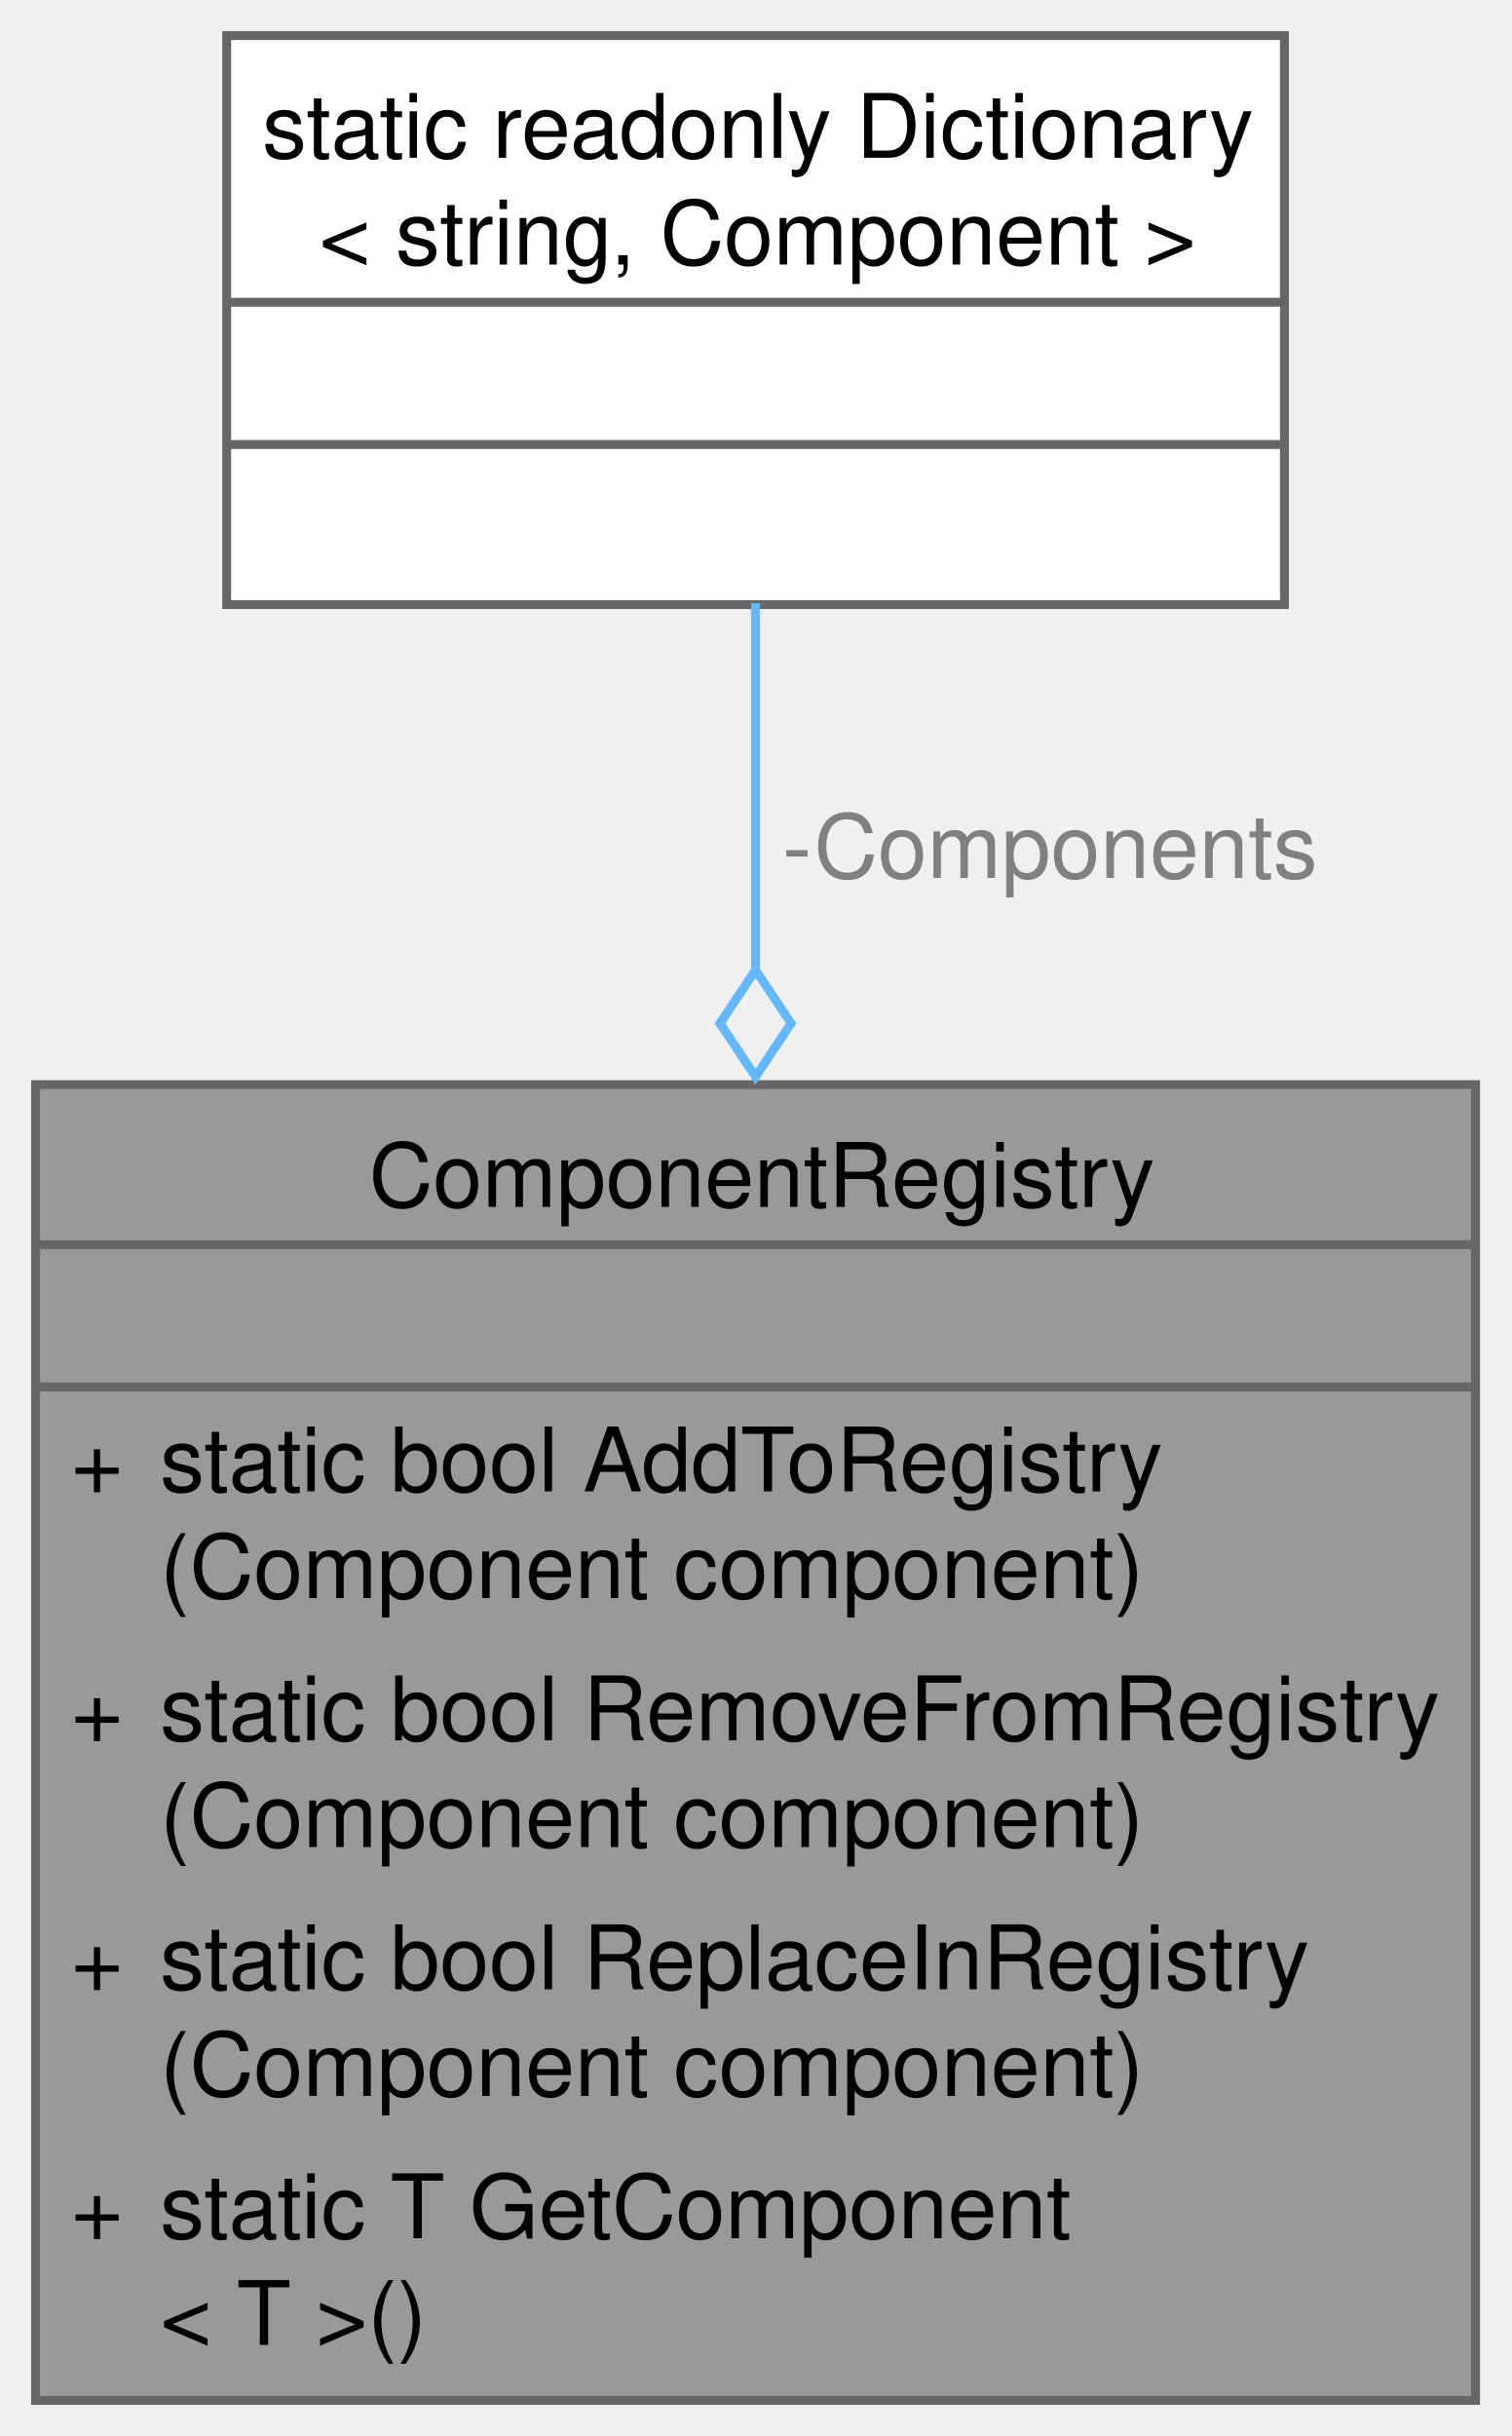
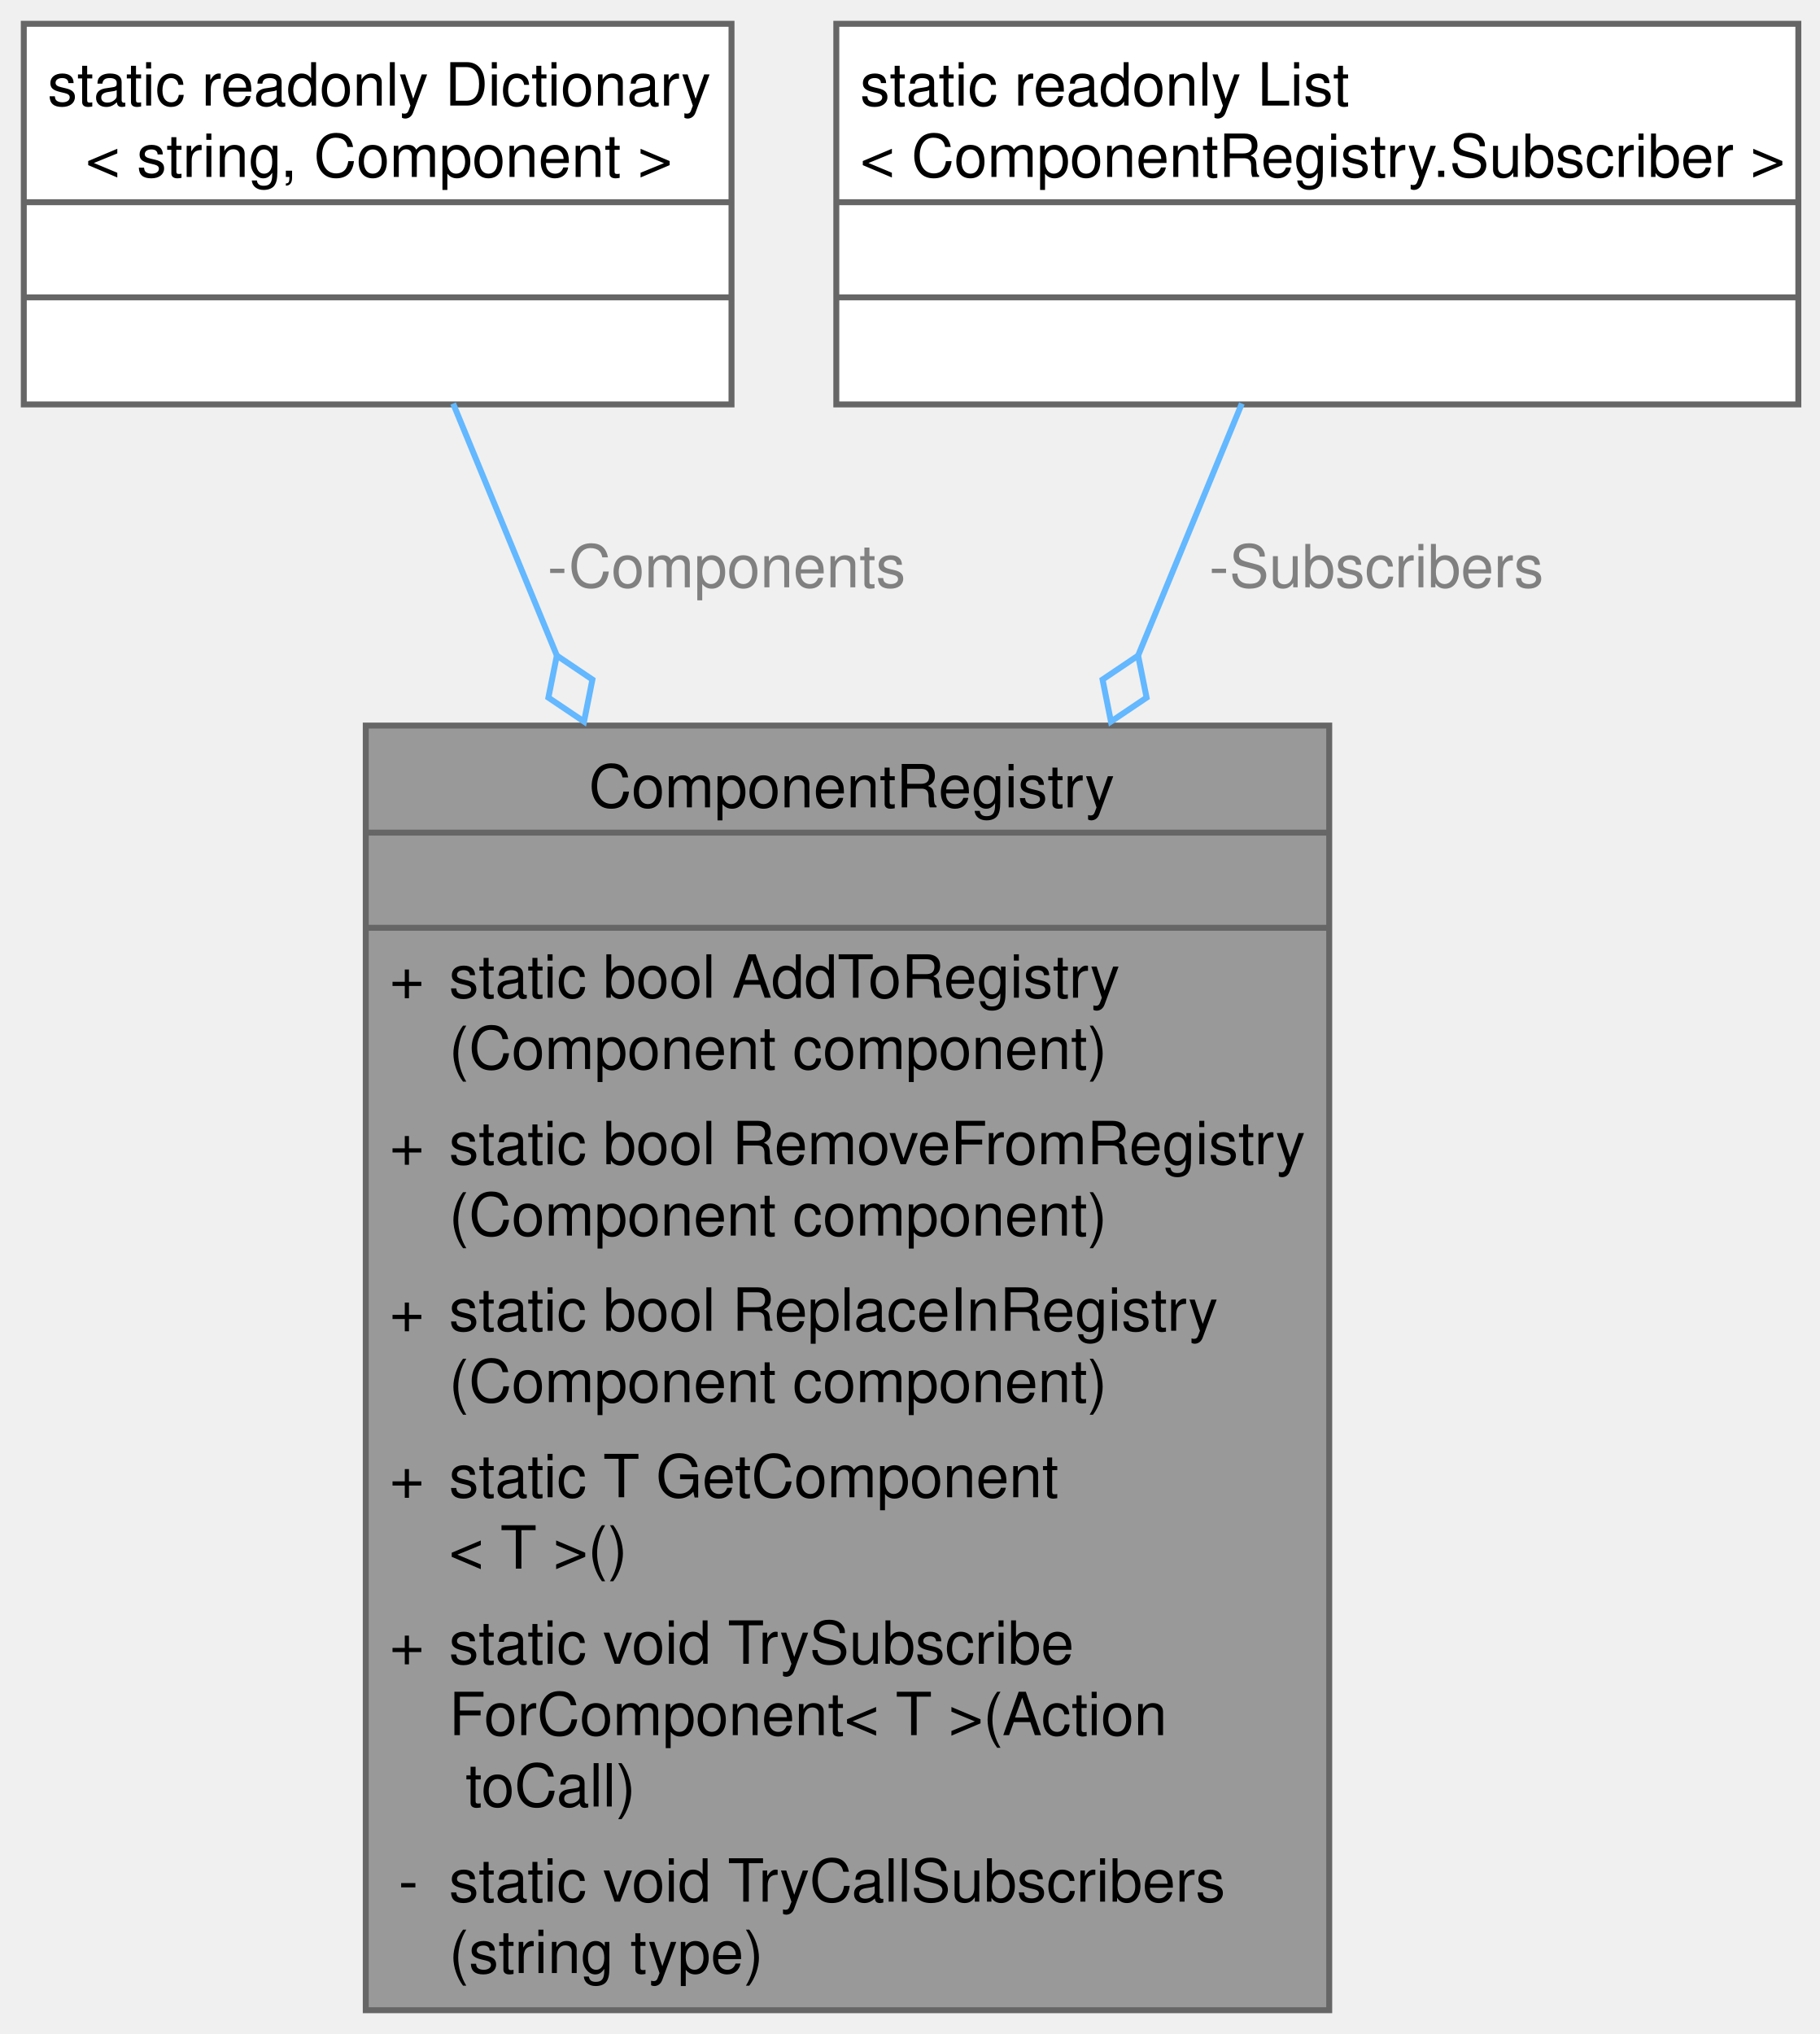
- <svg xmlns="http://www.w3.org/2000/svg" xmlns:xlink="http://www.w3.org/1999/xlink" width="170pt" height="274pt" viewBox="0.00 0.00 170.00 274.00">
-   <g id="graph0" class="graph" transform="scale(1 1) rotate(0) translate(4 270)">
+ <svg xmlns="http://www.w3.org/2000/svg" xmlns:xlink="http://www.w3.org/1999/xlink" width="306pt" height="342pt" viewBox="0.00 0.00 306.00 342.00">
+   <g id="graph0" class="graph" transform="scale(1 1) rotate(0) translate(4 338)">
    <g id="Node000001" class="node">
      <g id="a_Node000001">
        <a xlink:title="A register, so a unique named list, of components to keep safe, and make accessible.">
-           <polygon fill="#999999" stroke="none" points="162,-148 0,-148 0,0 162,0 162,-148" />
-           <text xml:space="preserve" text-anchor="start" x="37.5" y="-134.25" font-family="Helvetica,sans-Serif" font-size="10.00">ComponentRegistry</text>
-           <text xml:space="preserve" text-anchor="start" x="79.5" y="-118.25" font-family="Helvetica,sans-Serif" font-size="10.00"> </text>
-           <text xml:space="preserve" text-anchor="start" x="4" y="-102.25" font-family="Helvetica,sans-Serif" font-size="10.00">+</text>
-           <text xml:space="preserve" text-anchor="start" x="14" y="-102.25" font-family="Helvetica,sans-Serif" font-size="10.00">static bool AddToRegistry</text>
-           <text xml:space="preserve" text-anchor="start" x="14" y="-90.25" font-family="Helvetica,sans-Serif" font-size="10.00">(Component component)</text>
-           <text xml:space="preserve" text-anchor="start" x="4" y="-74.25" font-family="Helvetica,sans-Serif" font-size="10.00">+</text>
-           <text xml:space="preserve" text-anchor="start" x="14" y="-74.25" font-family="Helvetica,sans-Serif" font-size="10.00">static bool RemoveFromRegistry</text>
-           <text xml:space="preserve" text-anchor="start" x="14" y="-62.25" font-family="Helvetica,sans-Serif" font-size="10.00">(Component component)</text>
-           <text xml:space="preserve" text-anchor="start" x="4" y="-46.25" font-family="Helvetica,sans-Serif" font-size="10.00">+</text>
-           <text xml:space="preserve" text-anchor="start" x="14" y="-46.25" font-family="Helvetica,sans-Serif" font-size="10.00">static bool ReplaceInRegistry</text>
-           <text xml:space="preserve" text-anchor="start" x="14" y="-34.25" font-family="Helvetica,sans-Serif" font-size="10.00">(Component component)</text>
-           <text xml:space="preserve" text-anchor="start" x="4" y="-18.25" font-family="Helvetica,sans-Serif" font-size="10.00">+</text>
-           <text xml:space="preserve" text-anchor="start" x="14" y="-18.25" font-family="Helvetica,sans-Serif" font-size="10.00">static T GetComponent</text>
-           <text xml:space="preserve" text-anchor="start" x="14" y="-6.25" font-family="Helvetica,sans-Serif" font-size="10.00">&lt; T &gt;()</text>
-           <polygon fill="#666666" stroke="#666666" points="0,-130 0,-130 162,-130 162,-130 0,-130" />
-           <polygon fill="#666666" stroke="#666666" points="0,-114 0,-114 162,-114 162,-114 0,-114" />
-           <polygon fill="none" stroke="#666666" points="0,0 0,-148 162,-148 162,0 0,0" />
+           <polygon fill="#999999" stroke="none" points="219.5,-216 57.5,-216 57.5,0 219.5,0 219.5,-216" />
+           <text xml:space="preserve" text-anchor="start" x="95" y="-202.25" font-family="Helvetica,sans-Serif" font-size="10.00">ComponentRegistry</text>
+           <text xml:space="preserve" text-anchor="start" x="137" y="-186.25" font-family="Helvetica,sans-Serif" font-size="10.00"> </text>
+           <text xml:space="preserve" text-anchor="start" x="61.5" y="-170.25" font-family="Helvetica,sans-Serif" font-size="10.00">+</text>
+           <text xml:space="preserve" text-anchor="start" x="71.5" y="-170.25" font-family="Helvetica,sans-Serif" font-size="10.00">static bool AddToRegistry</text>
+           <text xml:space="preserve" text-anchor="start" x="71.5" y="-158.25" font-family="Helvetica,sans-Serif" font-size="10.00">(Component component)</text>
+           <text xml:space="preserve" text-anchor="start" x="61.5" y="-142.25" font-family="Helvetica,sans-Serif" font-size="10.00">+</text>
+           <text xml:space="preserve" text-anchor="start" x="71.5" y="-142.25" font-family="Helvetica,sans-Serif" font-size="10.00">static bool RemoveFromRegistry</text>
+           <text xml:space="preserve" text-anchor="start" x="71.5" y="-130.25" font-family="Helvetica,sans-Serif" font-size="10.00">(Component component)</text>
+           <text xml:space="preserve" text-anchor="start" x="61.5" y="-114.25" font-family="Helvetica,sans-Serif" font-size="10.00">+</text>
+           <text xml:space="preserve" text-anchor="start" x="71.5" y="-114.25" font-family="Helvetica,sans-Serif" font-size="10.00">static bool ReplaceInRegistry</text>
+           <text xml:space="preserve" text-anchor="start" x="71.5" y="-102.25" font-family="Helvetica,sans-Serif" font-size="10.00">(Component component)</text>
+           <text xml:space="preserve" text-anchor="start" x="61.5" y="-86.25" font-family="Helvetica,sans-Serif" font-size="10.00">+</text>
+           <text xml:space="preserve" text-anchor="start" x="71.5" y="-86.25" font-family="Helvetica,sans-Serif" font-size="10.00">static T GetComponent</text>
+           <text xml:space="preserve" text-anchor="start" x="71.5" y="-74.25" font-family="Helvetica,sans-Serif" font-size="10.00">&lt; T &gt;()</text>
+           <text xml:space="preserve" text-anchor="start" x="61.5" y="-58.25" font-family="Helvetica,sans-Serif" font-size="10.00">+</text>
+           <text xml:space="preserve" text-anchor="start" x="71.5" y="-58.25" font-family="Helvetica,sans-Serif" font-size="10.00">static void TrySubscribe</text>
+           <text xml:space="preserve" text-anchor="start" x="71.5" y="-46.25" font-family="Helvetica,sans-Serif" font-size="10.00">ForComponent&lt; T &gt;(Action</text>
+           <text xml:space="preserve" text-anchor="start" x="71.5" y="-34.25" font-family="Helvetica,sans-Serif" font-size="10.00"> toCall)</text>
+           <text xml:space="preserve" text-anchor="start" x="63" y="-18.25" font-family="Helvetica,sans-Serif" font-size="10.00">-</text>
+           <text xml:space="preserve" text-anchor="start" x="71.5" y="-18.25" font-family="Helvetica,sans-Serif" font-size="10.00">static void TryCallSubscribers</text>
+           <text xml:space="preserve" text-anchor="start" x="71.5" y="-6.25" font-family="Helvetica,sans-Serif" font-size="10.00">(string type)</text>
+           <polygon fill="#666666" stroke="#666666" points="57.5,-198 57.5,-198 219.5,-198 219.5,-198 57.5,-198" />
+           <polygon fill="#666666" stroke="#666666" points="57.5,-182 57.5,-182 219.5,-182 219.5,-182 57.5,-182" />
+           <polygon fill="none" stroke="#666666" points="57.5,0 57.5,-216 219.5,-216 219.5,0 57.5,0" />
        </a>
      </g>
    </g>
    <g id="Node000002" class="node">
      <g id="a_Node000002">
        <a xlink:title=" ">
-           <polygon fill="white" stroke="none" points="140.5,-266 21.5,-266 21.5,-202 140.5,-202 140.5,-266" />
-           <text xml:space="preserve" text-anchor="start" x="25.5" y="-252.25" font-family="Helvetica,sans-Serif" font-size="10.00">static readonly Dictionary</text>
-           <text xml:space="preserve" text-anchor="start" x="31.88" y="-240.25" font-family="Helvetica,sans-Serif" font-size="10.00">&lt; string, Component &gt;</text>
-           <text xml:space="preserve" text-anchor="start" x="79.5" y="-224.25" font-family="Helvetica,sans-Serif" font-size="10.00"> </text>
-           <text xml:space="preserve" text-anchor="start" x="79.5" y="-208.25" font-family="Helvetica,sans-Serif" font-size="10.00"> </text>
-           <polygon fill="#666666" stroke="#666666" points="21.5,-236 21.5,-236 140.5,-236 140.5,-236 21.5,-236" />
-           <polygon fill="#666666" stroke="#666666" points="21.5,-220 21.5,-220 140.5,-220 140.5,-220 21.5,-220" />
-           <polygon fill="none" stroke="#666666" points="21.5,-202 21.5,-266 140.5,-266 140.5,-202 21.5,-202" />
+           <polygon fill="white" stroke="none" points="119,-334 0,-334 0,-270 119,-270 119,-334" />
+           <text xml:space="preserve" text-anchor="start" x="4" y="-320.25" font-family="Helvetica,sans-Serif" font-size="10.00">static readonly Dictionary</text>
+           <text xml:space="preserve" text-anchor="start" x="10.38" y="-308.25" font-family="Helvetica,sans-Serif" font-size="10.00">&lt; string, Component &gt;</text>
+           <text xml:space="preserve" text-anchor="start" x="58" y="-292.25" font-family="Helvetica,sans-Serif" font-size="10.00"> </text>
+           <text xml:space="preserve" text-anchor="start" x="58" y="-276.25" font-family="Helvetica,sans-Serif" font-size="10.00"> </text>
+           <polygon fill="#666666" stroke="#666666" points="0,-304 0,-304 119,-304 119,-304 0,-304" />
+           <polygon fill="#666666" stroke="#666666" points="0,-288 0,-288 119,-288 119,-288 0,-288" />
+           <polygon fill="none" stroke="#666666" points="0,-270 0,-334 119,-334 119,-270 0,-270" />
        </a>
      </g>
    </g>
-     <g id="edge2_Node000001_Node000002" class="edge">
-       <g id="a_edge2_Node000001_Node000002">
+     <g id="edge3_Node000001_Node000002" class="edge">
+       <g id="a_edge3_Node000001_Node000002">
        <a xlink:title=" ">
-           <path fill="none" stroke="#63b8ff" d="M81,-202.16C81,-190.14 81,-175.72 81,-160.98" />
-           <polygon fill="none" stroke="#63b8ff" points="81,-160.89 77,-154.89 81,-148.89 85,-154.89 81,-160.89" />
+           <path fill="none" stroke="#63b8ff" d="M72.19,-270.15C77.16,-258.07 83.21,-243.39 89.6,-227.85" />
+           <polygon fill="none" stroke="#63b8ff" points="89.63,-227.77 88.21,-220.7 94.2,-216.67 95.61,-223.74 89.63,-227.77" />
        </a>
      </g>
-       <text xml:space="preserve" text-anchor="start" x="84" y="-171.25" font-family="Helvetica,sans-Serif" font-size="10.00" fill="grey">-Components</text>
+       <text xml:space="preserve" text-anchor="start" x="88.05" y="-239.25" font-family="Helvetica,sans-Serif" font-size="10.00" fill="grey">-Components</text>
+     </g>
+     <g id="Node000003" class="node">
+       <g id="a_Node000003">
+         <a xlink:title=" ">
+           <polygon fill="white" stroke="none" points="298.38,-334 136.62,-334 136.62,-270 298.38,-270 298.38,-334" />
+           <text xml:space="preserve" text-anchor="start" x="140.62" y="-320.25" font-family="Helvetica,sans-Serif" font-size="10.00">static readonly List</text>
+           <text xml:space="preserve" text-anchor="start" x="140.62" y="-308.25" font-family="Helvetica,sans-Serif" font-size="10.00">&lt; ComponentRegistry.Subscriber &gt;</text>
+           <text xml:space="preserve" text-anchor="start" x="216" y="-292.25" font-family="Helvetica,sans-Serif" font-size="10.00"> </text>
+           <text xml:space="preserve" text-anchor="start" x="216" y="-276.25" font-family="Helvetica,sans-Serif" font-size="10.00"> </text>
+           <polygon fill="#666666" stroke="#666666" points="136.62,-304 136.62,-304 298.38,-304 298.38,-304 136.62,-304" />
+           <polygon fill="#666666" stroke="#666666" points="136.62,-288 136.62,-288 298.38,-288 298.38,-288 136.62,-288" />
+           <polygon fill="none" stroke="#666666" points="136.62,-270 136.62,-334 298.38,-334 298.38,-270 136.62,-270" />
+         </a>
+       </g>
+     </g>
+     <g id="edge4_Node000001_Node000003" class="edge">
+       <g id="a_edge4_Node000001_Node000003">
+         <a xlink:title=" ">
+           <path fill="none" stroke="#63b8ff" d="M204.81,-270.15C199.84,-258.07 193.79,-243.39 187.4,-227.85" />
+           <polygon fill="none" stroke="#63b8ff" points="187.37,-227.77 181.39,-223.74 182.8,-216.67 188.79,-220.7 187.37,-227.77" />
+         </a>
+       </g>
+       <text xml:space="preserve" text-anchor="start" x="199.31" y="-239.25" font-family="Helvetica,sans-Serif" font-size="10.00" fill="grey">-Subscribers</text>
    </g>
  </g>
</svg>
